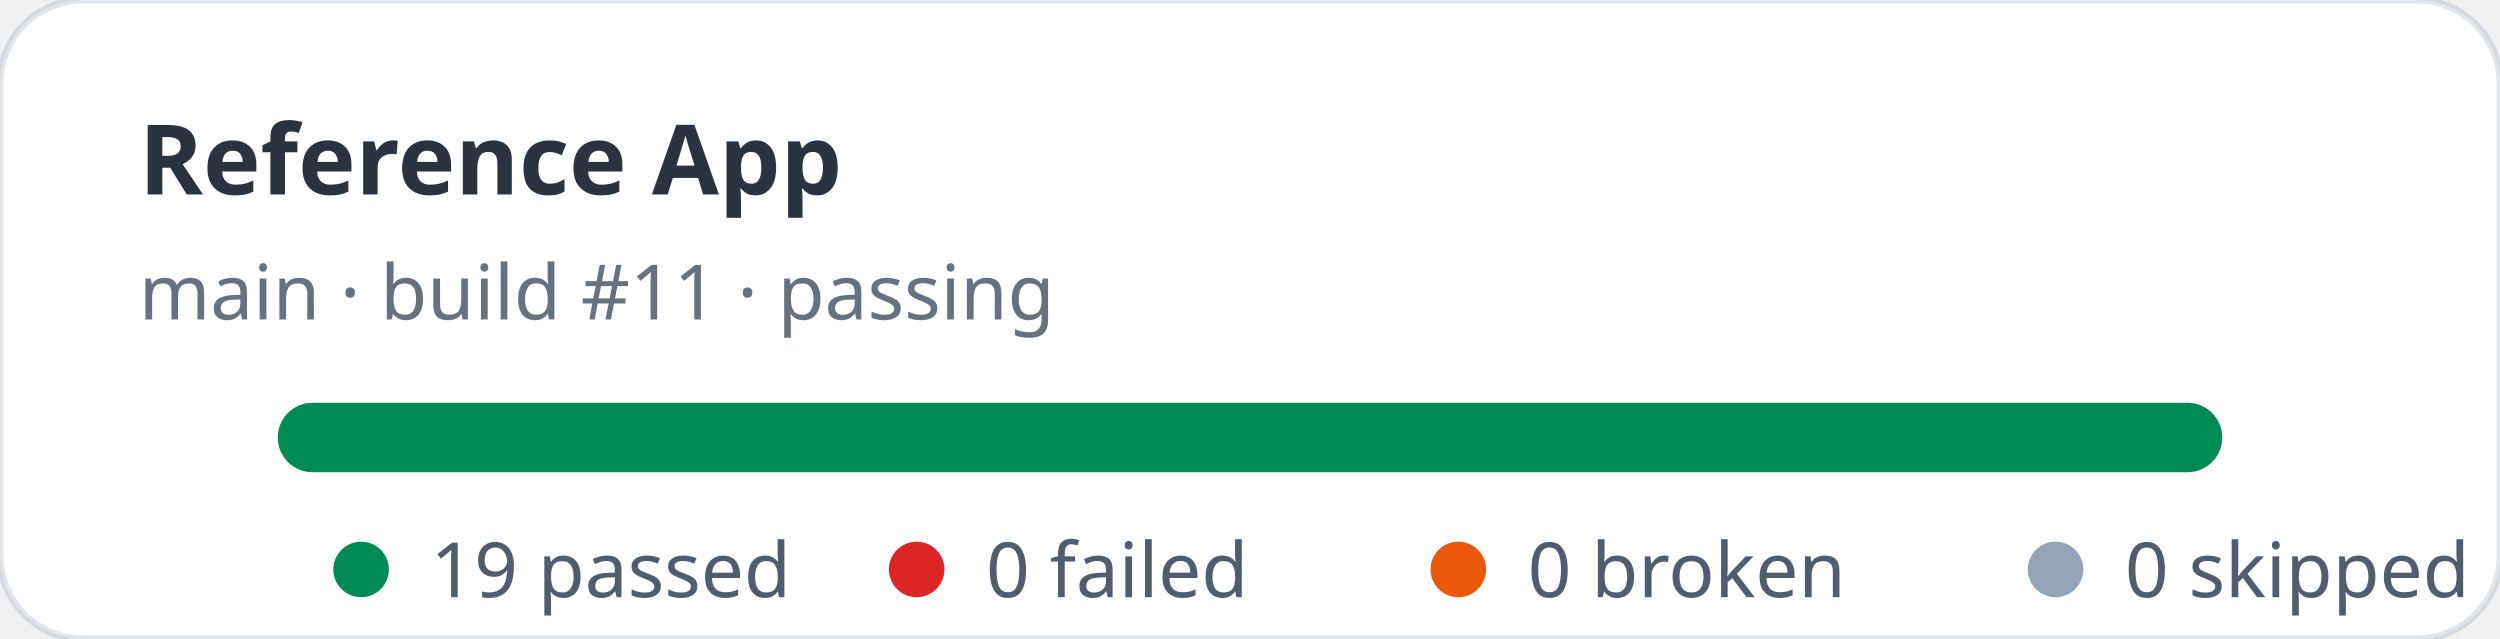
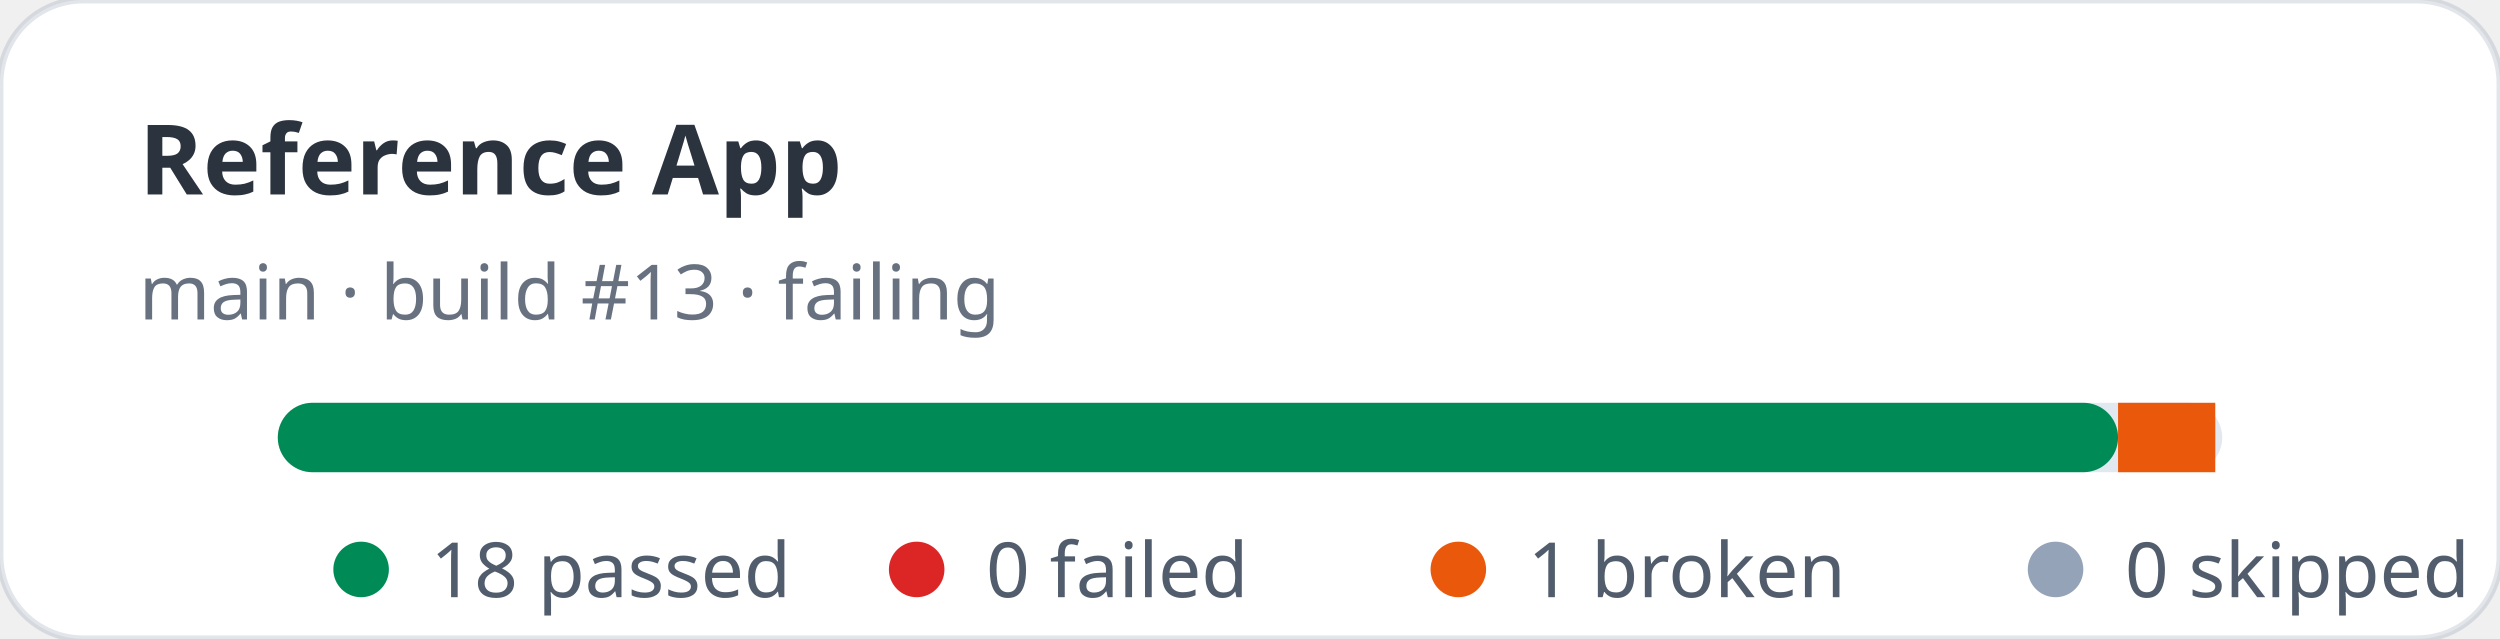
- <svg xmlns="http://www.w3.org/2000/svg" width="360" height="92" viewBox="0 0 360 92" role="img" aria-label="Reference App stats: 19 passed, 0 failed">
+ <svg xmlns="http://www.w3.org/2000/svg" width="360" height="92" viewBox="0 0 360 92" role="img" aria-label="Reference App stats: 18 passed, 0 failed">
  <rect width="360" height="92" rx="12" fill="#ffffff" stroke="rgba(11,48,86,0.12)" />
  <text x="20" y="28" fill="rgba(1,10,24,0.83)" font-family="ui-sans-serif,system-ui,sans-serif" font-size="14" font-weight="700">Reference App</text>
-   <text x="20" y="46" fill="rgba(2,19,44,0.6)" font-family="ui-sans-serif,system-ui,sans-serif" font-size="11">main · build #11 · passing</text>
+   <text x="20" y="46" fill="rgba(2,19,44,0.6)" font-family="ui-sans-serif,system-ui,sans-serif" font-size="11">main · build #13 · failing</text>
  <rect x="40" y="58" width="280" height="10" rx="5" fill="#e2e8f0" />
-   <rect x="40" y="58" width="280" height="10" rx="5" fill="#008a56" />
+   <rect x="40" y="58" width="265" height="10" rx="5" fill="#008a56" />
+   <rect x="305" y="58" width="14" height="10" fill="#ea580c" />
  <g font-family="ui-sans-serif,system-ui,sans-serif" font-size="11" fill="rgba(1,18,40,0.68)">
    <circle cx="52" cy="82" r="4" fill="#008a56" />
-     <text x="62" y="86">19 passed</text>
+     <text x="62" y="86">18 passed</text>
    <circle cx="132" cy="82" r="4" fill="#dc2626" />
    <text x="142" y="86">0 failed</text>
    <circle cx="210" cy="82" r="4" fill="#ea580c" />
-     <text x="220" y="86">0 broken</text>
+     <text x="220" y="86">1 broken</text>
    <circle cx="296" cy="82" r="4" fill="#94a3b8" />
    <text x="306" y="86">0 skipped</text>
  </g>
</svg>
